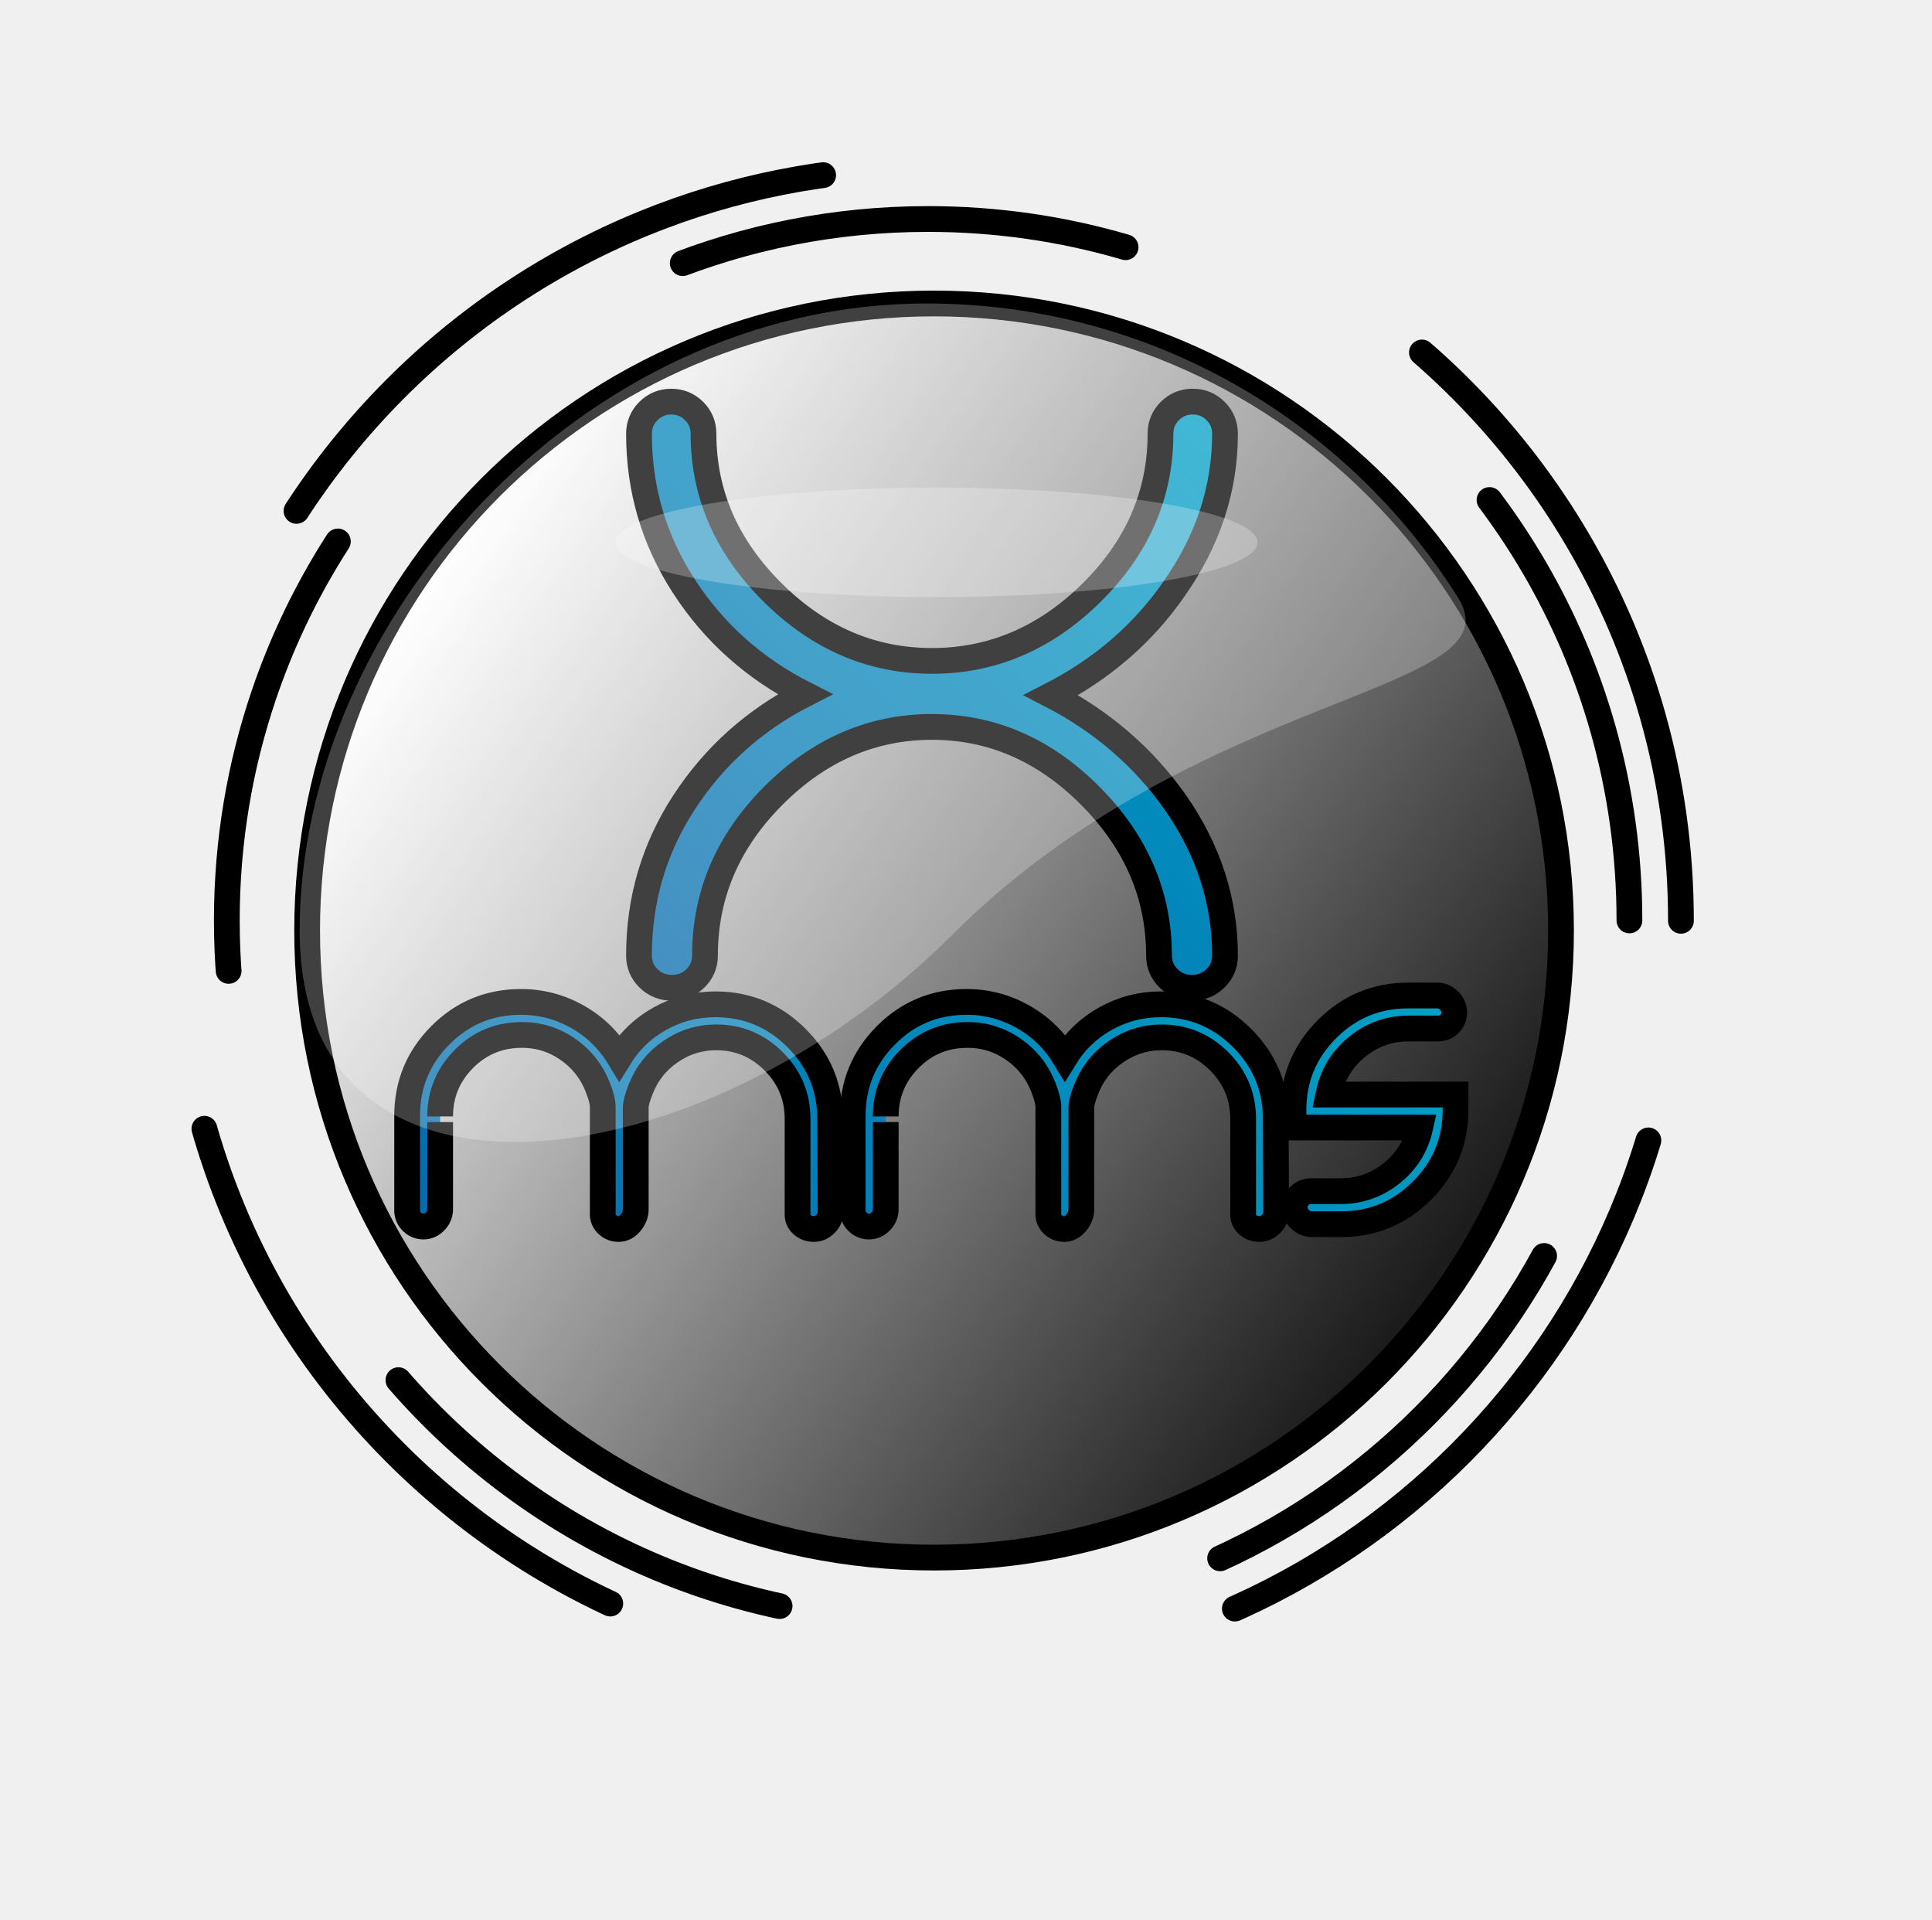
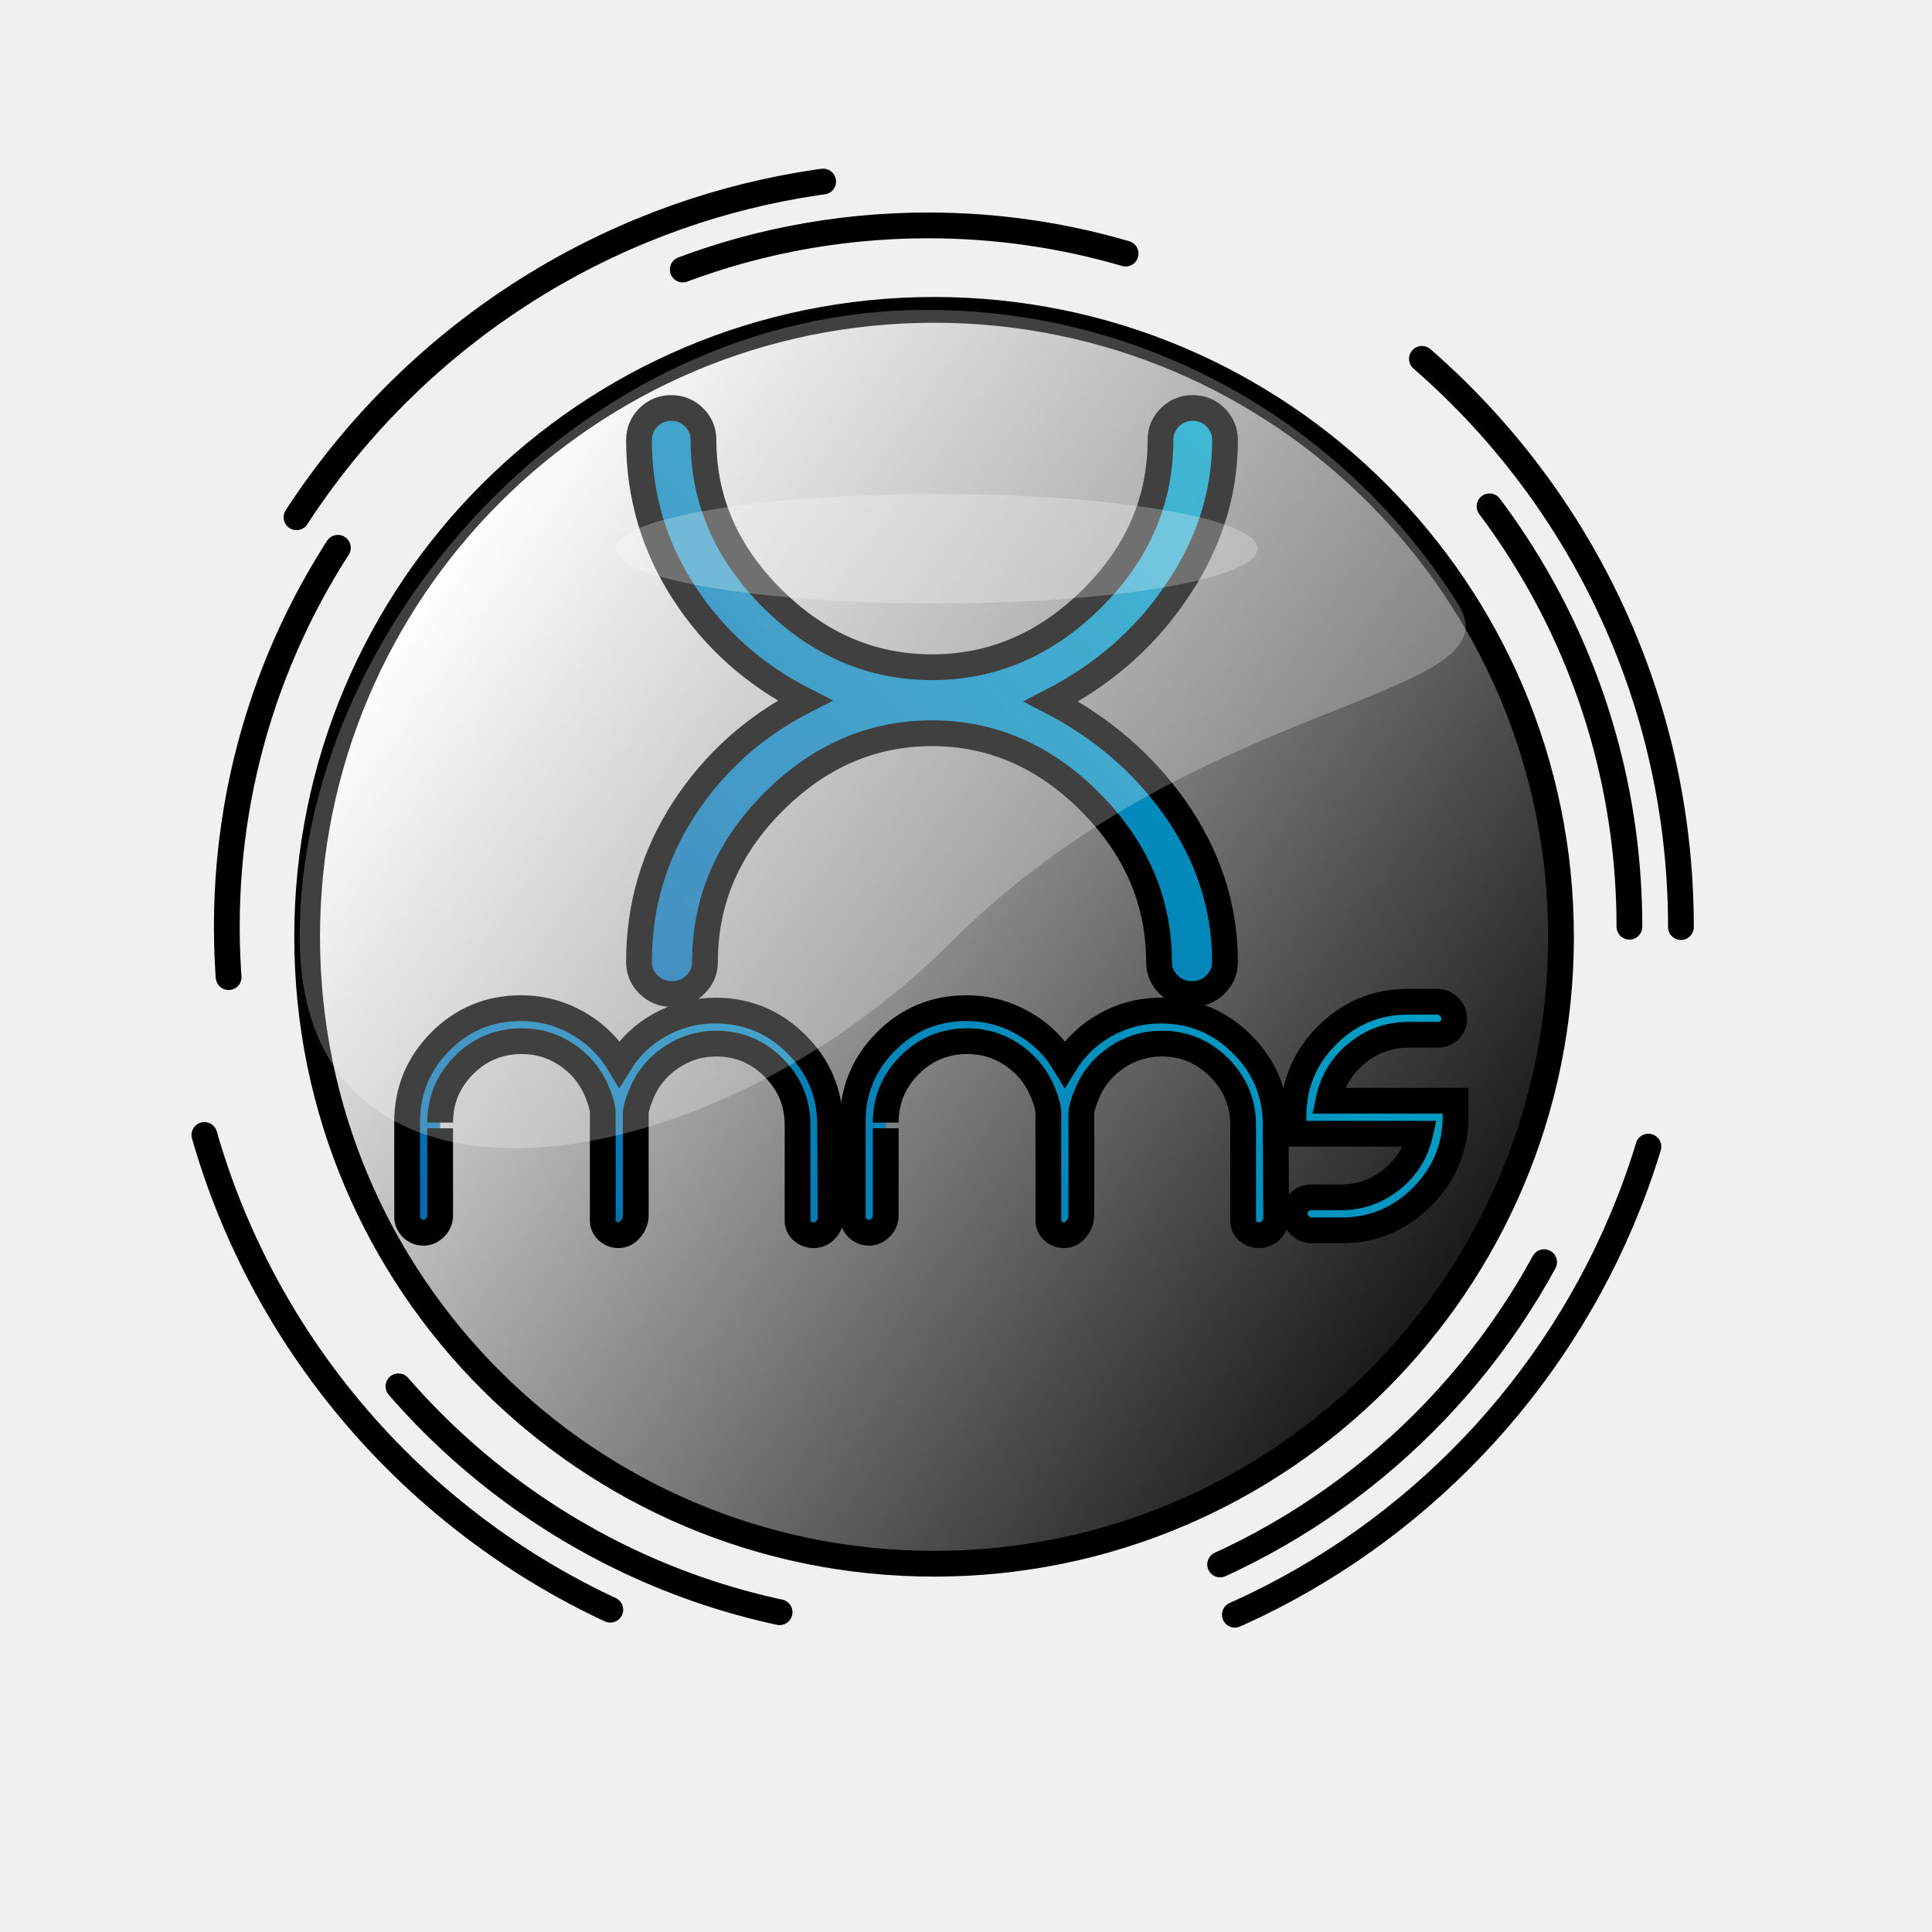
- <svg xmlns="http://www.w3.org/2000/svg" width="150" height="149" viewBox="0 0 150 149" overflow="visible" enable-background="new 0 0 150 149" xml:space="preserve" id="svg153">
+ <svg xmlns="http://www.w3.org/2000/svg" width="48pt" height="48pt" viewBox="0 0 150 149" overflow="visible" enable-background="new 0 0 150 149" xml:space="preserve" id="svg153">
  <defs id="defs208" />
  <g id="g158" style="font-size:12;stroke:#000000;">
    <path opacity="0" fill="#FFFFFF" stroke="none" d="M130.508,71.478c0-5.5-0.76-10.824-2.18-15.87      c-5.448-19.354-20.611-34.637-39.894-40.254c-5.196-1.514-10.691-2.325-16.376-2.325c-7.794,0-15.232,1.525-22.032,4.294      c-15.614,6.359-27.86,19.275-33.319,35.329c-2.009,5.907-3.098,12.239-3.098,18.826c0,6.683,1.122,13.104,3.187,19.085      c6.224,18.026,21.02,32.057,39.515,37.218c5.01,1.398,10.291,2.146,15.747,2.146C104.34,129.927,130.508,103.759,130.508,71.478      z" id="path159" />
    <path fill="none" stroke-width="2" stroke-linecap="round" stroke-linejoin="round" stroke-dasharray="50" d="      M130.508,71.478c0-5.5-0.76-10.824-2.18-15.87c-5.448-19.354-20.611-34.637-39.894-40.254      c-5.196-1.514-10.691-2.325-16.376-2.325c-7.794,0-15.232,1.525-22.032,4.294c-15.614,6.359-27.86,19.275-33.319,35.329      c-2.009,5.907-3.098,12.239-3.098,18.826c0,6.683,1.122,13.104,3.187,19.085c6.224,18.026,21.02,32.057,39.515,37.218      c5.01,1.398,10.291,2.146,15.747,2.146C104.34,129.927,130.508,103.759,130.508,71.478z" id="path160" />
  </g>
  <g id="g163" style="font-size:12;stroke:#000000;">
    <path opacity="0" fill="#FFFFFF" stroke="none" d="M126.508,71.449c0-5.124-0.707-10.083-2.031-14.784      c-5.074-18.029-19.2-32.267-37.163-37.499C82.474,17.756,77.354,17,72.059,17c-7.261,0-14.19,1.421-20.524,4      c-14.546,5.924-25.954,17.957-31.039,32.912c-1.871,5.502-2.886,11.401-2.886,17.537c0,6.227,1.045,12.207,2.969,17.78      c5.798,16.791,19.582,29.862,36.811,34.669c4.667,1.303,9.587,2,14.669,2C102.131,125.898,126.508,101.521,126.508,71.449z" id="path164" />
    <path fill="none" stroke-width="2" stroke-linecap="round" stroke-linejoin="round" stroke-dasharray="35" d="      M126.508,71.449c0-5.124-0.707-10.083-2.031-14.784c-5.074-18.029-19.2-32.267-37.163-37.499C82.474,17.756,77.354,17,72.059,17      c-7.261,0-14.19,1.421-20.524,4c-14.546,5.924-25.954,17.957-31.039,32.912c-1.871,5.502-2.886,11.401-2.886,17.537      c0,6.227,1.045,12.207,2.969,17.78c5.798,16.791,19.582,29.862,36.811,34.669c4.667,1.303,9.587,2,14.669,2      C102.131,125.898,126.508,101.521,126.508,71.449z" id="path165" />
  </g>
  <g id="g166" style="font-size:12;stroke:#000000;">
    <g id="g167">
      <g id="g168">
        <linearGradient id="XMLID_1_" gradientUnits="userSpaceOnUse" x1="32.652" y1="44.316" x2="112.391" y2="100.15">
          <stop offset="0.006" style="stop-color:#FFFFFF" id="stop170" />
          <stop offset="0.983" style="stop-color:#1C1C1C" id="stop171" />
        </linearGradient>
        <path fill="url(#XMLID_1_)" stroke="none" d="M121.196,72.233c0-26.883-21.792-48.675-48.675-48.675       c-26.882,0-48.675,21.792-48.675,48.675s21.792,48.675,48.675,48.675C99.404,120.908,121.196,99.116,121.196,72.233z" id="path175" />
        <path fill="none" stroke-width="2" d="M121.196,72.233c0-26.883-21.792-48.675-48.675-48.675       c-26.882,0-48.675,21.792-48.675,48.675s21.792,48.675,48.675,48.675C99.404,120.908,121.196,99.116,121.196,72.233z" id="path176" />
      </g>
    </g>
  </g>
  <g id="g177" style="font-size:12;stroke:#000000;">
    <g id="g178">
      <linearGradient id="XMLID_2_" gradientUnits="userSpaceOnUse" x1="50.343" y1="75.935" x2="94.376" y2="31.903">
        <stop offset="0.006" style="stop-color:#076AAD" id="stop180" />
        <stop offset="0.983" style="stop-color:#00A0C6" id="stop181" />
      </linearGradient>
      <path fill="url(#XMLID_2_)" stroke="none" d="M95.109,33.676c0,4.262-1.316,8.268-3.945,12.018      c-2.402,3.475-5.586,6.23-9.555,8.268c3.941,2.039,7.143,4.793,9.604,8.266c2.598,3.705,3.896,7.688,3.896,11.949      c0,0.695-0.25,1.285-0.748,1.771s-1.104,0.729-1.814,0.729c-0.713,0-1.318-0.242-1.816-0.73      c-0.498-0.486-0.746-1.078-0.746-1.775c0-4.684-1.775-8.813-5.322-12.385c-3.549-3.572-7.65-5.359-12.303-5.359      c-4.654,0-8.756,1.775-12.303,5.324c-3.549,3.549-5.322,7.689-5.322,12.42c0,0.697-0.25,1.289-0.748,1.775      c-0.498,0.488-1.104,0.73-1.814,0.73c-0.713,0-1.318-0.242-1.816-0.729s-0.746-1.076-0.746-1.771      c0-4.354,1.17-8.324,3.514-11.914c2.344-3.588,5.463-6.379,9.361-8.371c-3.918-1.99-7.045-4.779-9.377-8.369      s-3.498-7.537-3.498-11.846c0-0.693,0.242-1.283,0.73-1.77c0.486-0.486,1.078-0.73,1.773-0.73s1.287,0.242,1.775,0.727      c0.486,0.484,0.73,1.072,0.73,1.764c0,4.656,1.785,8.76,5.355,12.311s7.699,5.324,12.385,5.324      c4.684,0,8.813-1.764,12.383-5.291S90.1,38.369,90.1,33.666c0-0.691,0.242-1.279,0.73-1.764      c0.486-0.484,1.078-0.727,1.775-0.727c0.695,0,1.285,0.244,1.773,0.73C94.865,32.393,95.109,32.982,95.109,33.676z" id="path185" />
    </g>
    <g id="g186">
      <path fill="none" stroke-width="2" d="M95.109,33.676c0,4.262-1.316,8.268-3.945,12.018      c-2.402,3.475-5.586,6.23-9.555,8.268c3.941,2.039,7.143,4.793,9.604,8.266c2.598,3.705,3.896,7.688,3.896,11.949      c0,0.695-0.25,1.285-0.748,1.771s-1.104,0.729-1.814,0.729c-0.713,0-1.318-0.242-1.816-0.73      c-0.498-0.486-0.746-1.078-0.746-1.775c0-4.684-1.775-8.813-5.322-12.385c-3.549-3.572-7.65-5.359-12.303-5.359      c-4.654,0-8.756,1.775-12.303,5.324c-3.549,3.549-5.322,7.689-5.322,12.42c0,0.697-0.25,1.289-0.748,1.775      c-0.498,0.488-1.104,0.73-1.814,0.73c-0.713,0-1.318-0.242-1.816-0.729s-0.746-1.076-0.746-1.771      c0-4.354,1.17-8.324,3.514-11.914c2.344-3.588,5.463-6.379,9.361-8.371c-3.918-1.99-7.045-4.779-9.377-8.369      s-3.498-7.537-3.498-11.846c0-0.693,0.242-1.283,0.73-1.77c0.486-0.486,1.078-0.73,1.773-0.73s1.287,0.242,1.775,0.727      c0.486,0.484,0.73,1.072,0.73,1.764c0,4.656,1.785,8.76,5.355,12.311s7.699,5.324,12.385,5.324      c4.684,0,8.813-1.764,12.383-5.291S90.1,38.369,90.1,33.666c0-0.691,0.242-1.279,0.73-1.764      c0.486-0.484,1.078-0.727,1.775-0.727c0.695,0,1.285,0.244,1.773,0.73C94.865,32.393,95.109,32.982,95.109,33.676z" id="path187" />
    </g>
  </g>
  <g id="g188" style="font-size:12;stroke:#000000;">
    <g id="g189">
      <linearGradient id="XMLID_3_" gradientUnits="userSpaceOnUse" x1="47.915" y1="110.775" x2="96.761" y2="61.929">
        <stop offset="0.006" style="stop-color:#076AAD" id="stop191" />
        <stop offset="0.983" style="stop-color:#00A0C6" id="stop192" />
      </linearGradient>
      <path fill="url(#XMLID_3_)" stroke="none" d="M64.486,94.078c0,0.348-0.132,0.655-0.394,0.922      s-0.563,0.4-0.904,0.4c-0.365,0-0.673-0.116-0.924-0.348s-0.364-0.521-0.341-0.869v-7.333c0-1.737-0.619-3.226-1.856-4.466      c-1.238-1.239-2.725-1.859-4.46-1.859c-1.296,0-2.481,0.371-3.557,1.112c-1.076,0.742-1.845,1.715-2.308,2.919      c-0.255,0.626-0.382,1.101-0.382,1.425c0,0.974,0,2.283,0,3.928c0,1.946,0,3.267,0,3.962c0,0.371-0.134,0.719-0.399,1.043      c-0.267,0.324-0.577,0.486-0.932,0.486c-0.355,0-0.655-0.122-0.899-0.364s-0.355-0.537-0.332-0.885v-7.323      c-0.006-0.092-0.006-0.242,0-0.451c0-0.185,0-0.335,0-0.451c0-0.347-0.116-0.821-0.349-1.423      c-0.465-1.249-1.238-2.256-2.319-3.02c-1.082-0.764-2.285-1.146-3.609-1.146c-1.768,0-3.267,0.62-4.499,1.859      c-1.232,1.24-1.849,2.729-1.849,4.466c0-0.022,0,2.376,0,7.194c0,0.371-0.132,0.689-0.394,0.956      c-0.262,0.266-0.563,0.399-0.904,0.399c-0.342,0-0.639-0.122-0.889-0.365c-0.251-0.243-0.376-0.539-0.376-0.888v-7.344      c0-2.437,0.858-4.52,2.577-6.248c1.718-1.729,3.808-2.593,6.269-2.593c1.555,0,3.012,0.384,4.37,1.149s2.444,1.821,3.257,3.167      c0.789-1.283,1.845-2.292,3.168-3.026s2.751-1.103,4.284-1.103c2.461,0,4.562,0.87,6.303,2.61s2.612,3.829,2.612,6.265      L64.486,94.078z" id="path196" />
      <path fill="url(#XMLID_3_)" stroke="none" d="M99.08,94.078c0,0.348-0.133,0.655-0.395,0.922      s-0.563,0.4-0.904,0.4c-0.365,0-0.672-0.116-0.924-0.348c-0.25-0.231-0.363-0.521-0.34-0.869v-7.333      c0-1.737-0.619-3.226-1.857-4.466c-1.238-1.239-2.725-1.859-4.459-1.859c-1.297,0-2.482,0.371-3.557,1.112      c-1.076,0.742-1.846,1.715-2.309,2.919c-0.254,0.626-0.381,1.101-0.381,1.425c0,0.974,0,2.283,0,3.928c0,1.946,0,3.267,0,3.962      c0,0.371-0.135,0.719-0.4,1.043S82.979,95.4,82.623,95.4s-0.654-0.122-0.898-0.364s-0.355-0.537-0.332-0.885v-7.323      c-0.006-0.092-0.006-0.242,0-0.451c0-0.185,0-0.335,0-0.451c0-0.347-0.117-0.821-0.35-1.423      c-0.465-1.249-1.238-2.256-2.318-3.02c-1.082-0.764-2.285-1.146-3.61-1.146c-1.768,0-3.267,0.62-4.499,1.859      c-1.232,1.24-1.849,2.729-1.849,4.466c0-0.022,0,2.376,0,7.194c0,0.371-0.132,0.689-0.394,0.956      c-0.262,0.266-0.563,0.399-0.904,0.399c-0.342,0-0.639-0.122-0.889-0.365c-0.251-0.243-0.376-0.539-0.376-0.888v-7.344      c0-2.437,0.858-4.52,2.577-6.248c1.718-1.729,3.808-2.593,6.269-2.593c1.555,0,3.012,0.384,4.37,1.149      c1.359,0.766,2.445,1.821,3.258,3.167c0.789-1.283,1.844-2.292,3.168-3.026c1.322-0.734,2.75-1.103,4.283-1.103      c2.461,0,4.563,0.87,6.303,2.61c1.742,1.74,2.613,3.829,2.613,6.265L99.08,94.078z" id="path197" />
      <path fill="url(#XMLID_3_)" stroke="none" d="M113.01,86.143c0,2.452-0.869,4.546-2.607,6.28      c-1.738,1.735-3.824,2.603-6.258,2.603h-2.295c-0.348,0-0.655-0.127-0.922-0.381s-0.399-0.565-0.399-0.935      c0-0.346,0.121-0.641,0.365-0.883c0.243-0.242,0.55-0.364,0.921-0.364c0.255,0,0.638,0,1.147,0s0.892,0,1.147,0      c1.46,0,2.77-0.461,3.929-1.383c1.158-0.922,1.9-2.107,2.225-3.555h-9.839V86.17c0-2.455,0.869-4.551,2.607-6.288      s3.836-2.606,6.293-2.606h2.26c0.348,0,0.654,0.133,0.921,0.398s0.4,0.571,0.4,0.917c0,0.347-0.122,0.642-0.365,0.884      c-0.244,0.242-0.539,0.363-0.887,0.363c-0.278,0-0.672,0-1.182,0s-0.881,0-1.112,0c-1.507,0-2.846,0.48-4.016,1.439      c-1.171,0.96-1.907,2.188-2.208,3.686h9.874V86.143z" id="path198" />
    </g>
    <g id="g199">
      <path fill="none" stroke-width="2" d="M64.486,94.078c0,0.348-0.132,0.655-0.394,0.922s-0.563,0.4-0.904,0.4      c-0.365,0-0.673-0.116-0.924-0.348s-0.364-0.521-0.341-0.869v-7.333c0-1.737-0.619-3.226-1.856-4.466      c-1.238-1.239-2.725-1.859-4.46-1.859c-1.296,0-2.481,0.371-3.557,1.112c-1.076,0.742-1.845,1.715-2.308,2.919      c-0.255,0.626-0.382,1.101-0.382,1.425c0,0.974,0,2.283,0,3.928c0,1.946,0,3.267,0,3.962c0,0.371-0.134,0.719-0.399,1.043      c-0.267,0.324-0.577,0.486-0.932,0.486c-0.355,0-0.655-0.122-0.899-0.364s-0.355-0.537-0.332-0.885v-7.323      c-0.006-0.092-0.006-0.242,0-0.451c0-0.185,0-0.335,0-0.451c0-0.347-0.116-0.821-0.349-1.423      c-0.465-1.249-1.238-2.256-2.319-3.02c-1.082-0.764-2.285-1.146-3.609-1.146c-1.768,0-3.267,0.62-4.499,1.859      c-1.232,1.24-1.849,2.729-1.849,4.466c0-0.022,0,2.376,0,7.194c0,0.371-0.132,0.689-0.394,0.956      c-0.262,0.266-0.563,0.399-0.904,0.399c-0.342,0-0.639-0.122-0.889-0.365c-0.251-0.243-0.376-0.539-0.376-0.888v-7.344      c0-2.437,0.858-4.52,2.577-6.248c1.718-1.729,3.808-2.593,6.269-2.593c1.555,0,3.012,0.384,4.37,1.149s2.444,1.821,3.257,3.167      c0.789-1.283,1.845-2.292,3.168-3.026s2.751-1.103,4.284-1.103c2.461,0,4.562,0.87,6.303,2.61s2.612,3.829,2.612,6.265      L64.486,94.078z" id="path200" />
      <path fill="none" stroke-width="2" d="M99.08,94.078c0,0.348-0.133,0.655-0.395,0.922s-0.563,0.4-0.904,0.4      c-0.365,0-0.672-0.116-0.924-0.348c-0.25-0.231-0.363-0.521-0.34-0.869v-7.333c0-1.737-0.619-3.226-1.857-4.466      c-1.238-1.239-2.725-1.859-4.459-1.859c-1.297,0-2.482,0.371-3.557,1.112c-1.076,0.742-1.846,1.715-2.309,2.919      c-0.254,0.626-0.381,1.101-0.381,1.425c0,0.974,0,2.283,0,3.928c0,1.946,0,3.267,0,3.962c0,0.371-0.135,0.719-0.4,1.043      S82.979,95.4,82.623,95.4s-0.654-0.122-0.898-0.364s-0.355-0.537-0.332-0.885v-7.323c-0.006-0.092-0.006-0.242,0-0.451      c0-0.185,0-0.335,0-0.451c0-0.347-0.117-0.821-0.35-1.423c-0.465-1.249-1.238-2.256-2.318-3.02      c-1.082-0.764-2.285-1.146-3.61-1.146c-1.768,0-3.267,0.62-4.499,1.859c-1.232,1.24-1.849,2.729-1.849,4.466      c0-0.022,0,2.376,0,7.194c0,0.371-0.132,0.689-0.394,0.956c-0.262,0.266-0.563,0.399-0.904,0.399      c-0.342,0-0.639-0.122-0.889-0.365c-0.251-0.243-0.376-0.539-0.376-0.888v-7.344c0-2.437,0.858-4.52,2.577-6.248      c1.718-1.729,3.808-2.593,6.269-2.593c1.555,0,3.012,0.384,4.37,1.149c1.359,0.766,2.445,1.821,3.258,3.167      c0.789-1.283,1.844-2.292,3.168-3.026c1.322-0.734,2.75-1.103,4.283-1.103c2.461,0,4.563,0.87,6.303,2.61      c1.742,1.74,2.613,3.829,2.613,6.265L99.08,94.078z" id="path201" />
      <path fill="none" stroke-width="2" d="M113.01,86.143c0,2.452-0.869,4.546-2.607,6.28      c-1.738,1.735-3.824,2.603-6.258,2.603h-2.295c-0.348,0-0.655-0.127-0.922-0.381s-0.399-0.565-0.399-0.935      c0-0.346,0.121-0.641,0.365-0.883c0.243-0.242,0.55-0.364,0.921-0.364c0.255,0,0.638,0,1.147,0s0.892,0,1.147,0      c1.46,0,2.77-0.461,3.929-1.383c1.158-0.922,1.9-2.107,2.225-3.555h-9.839V86.17c0-2.455,0.869-4.551,2.607-6.288      s3.836-2.606,6.293-2.606h2.26c0.348,0,0.654,0.133,0.921,0.398s0.4,0.571,0.4,0.917c0,0.347-0.122,0.642-0.365,0.884      c-0.244,0.242-0.539,0.363-0.887,0.363c-0.278,0-0.672,0-1.182,0s-0.881,0-1.112,0c-1.507,0-2.846,0.48-4.016,1.439      c-1.171,0.96-1.907,2.188-2.208,3.686h9.874V86.143z" id="path202" />
    </g>
  </g>
  <g id="g203" style="font-size:12;stroke:#000000;">
    <path opacity="0.25" fill="#FFFFFF" stroke="none" d="M97.632,42.101c0,2.347-11.155,4.249-24.917,4.249     c-13.761,0-24.917-1.902-24.917-4.249s11.156-4.25,24.917-4.25C86.477,37.852,97.632,39.754,97.632,42.101z" id="path204" />
  </g>
  <g id="g205" style="font-size:12;stroke:#000000;">
    <path opacity="0.25" fill="#FFFFFF" stroke="none" d="M73.874,72.619c19.219-19.218,44.027-18.732,39.33-26.219     c-8.607-13.721-23.87-22.842-41.263-22.842c-26.882,0-48.674,24.724-48.674,48.675C23.267,96.184,54.655,91.839,73.874,72.619z" id="path206" />
  </g>
</svg>
